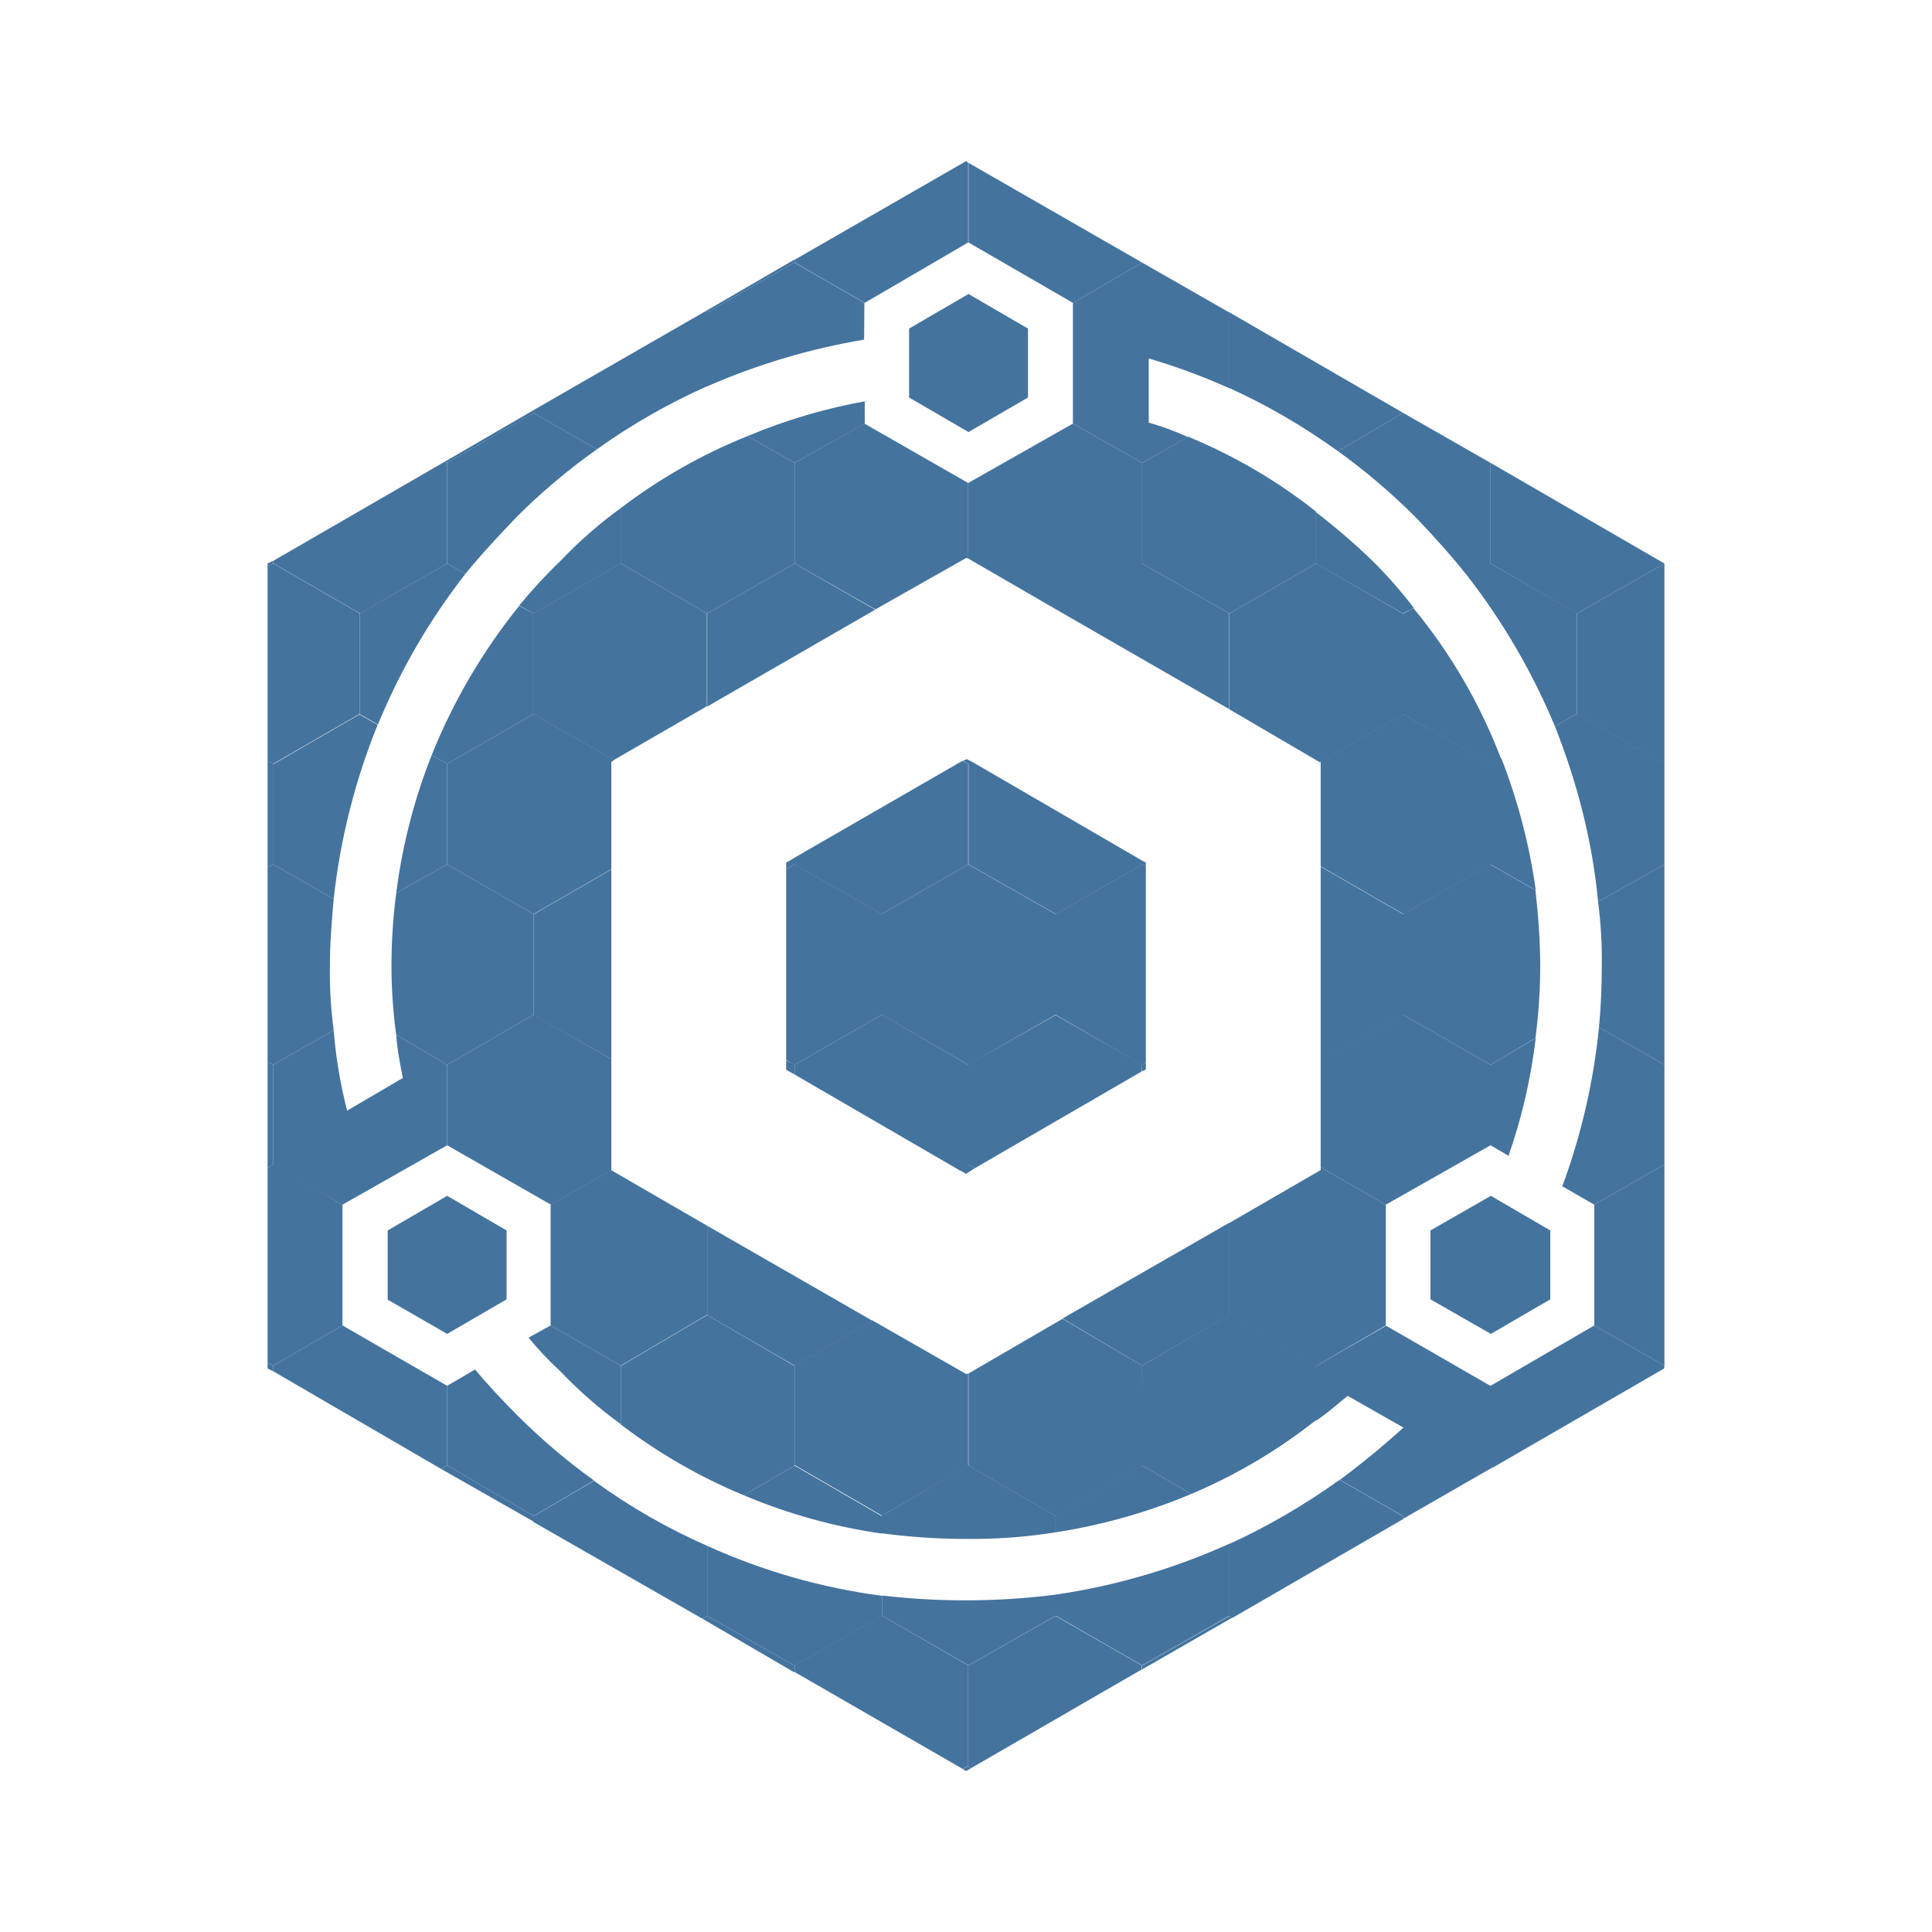
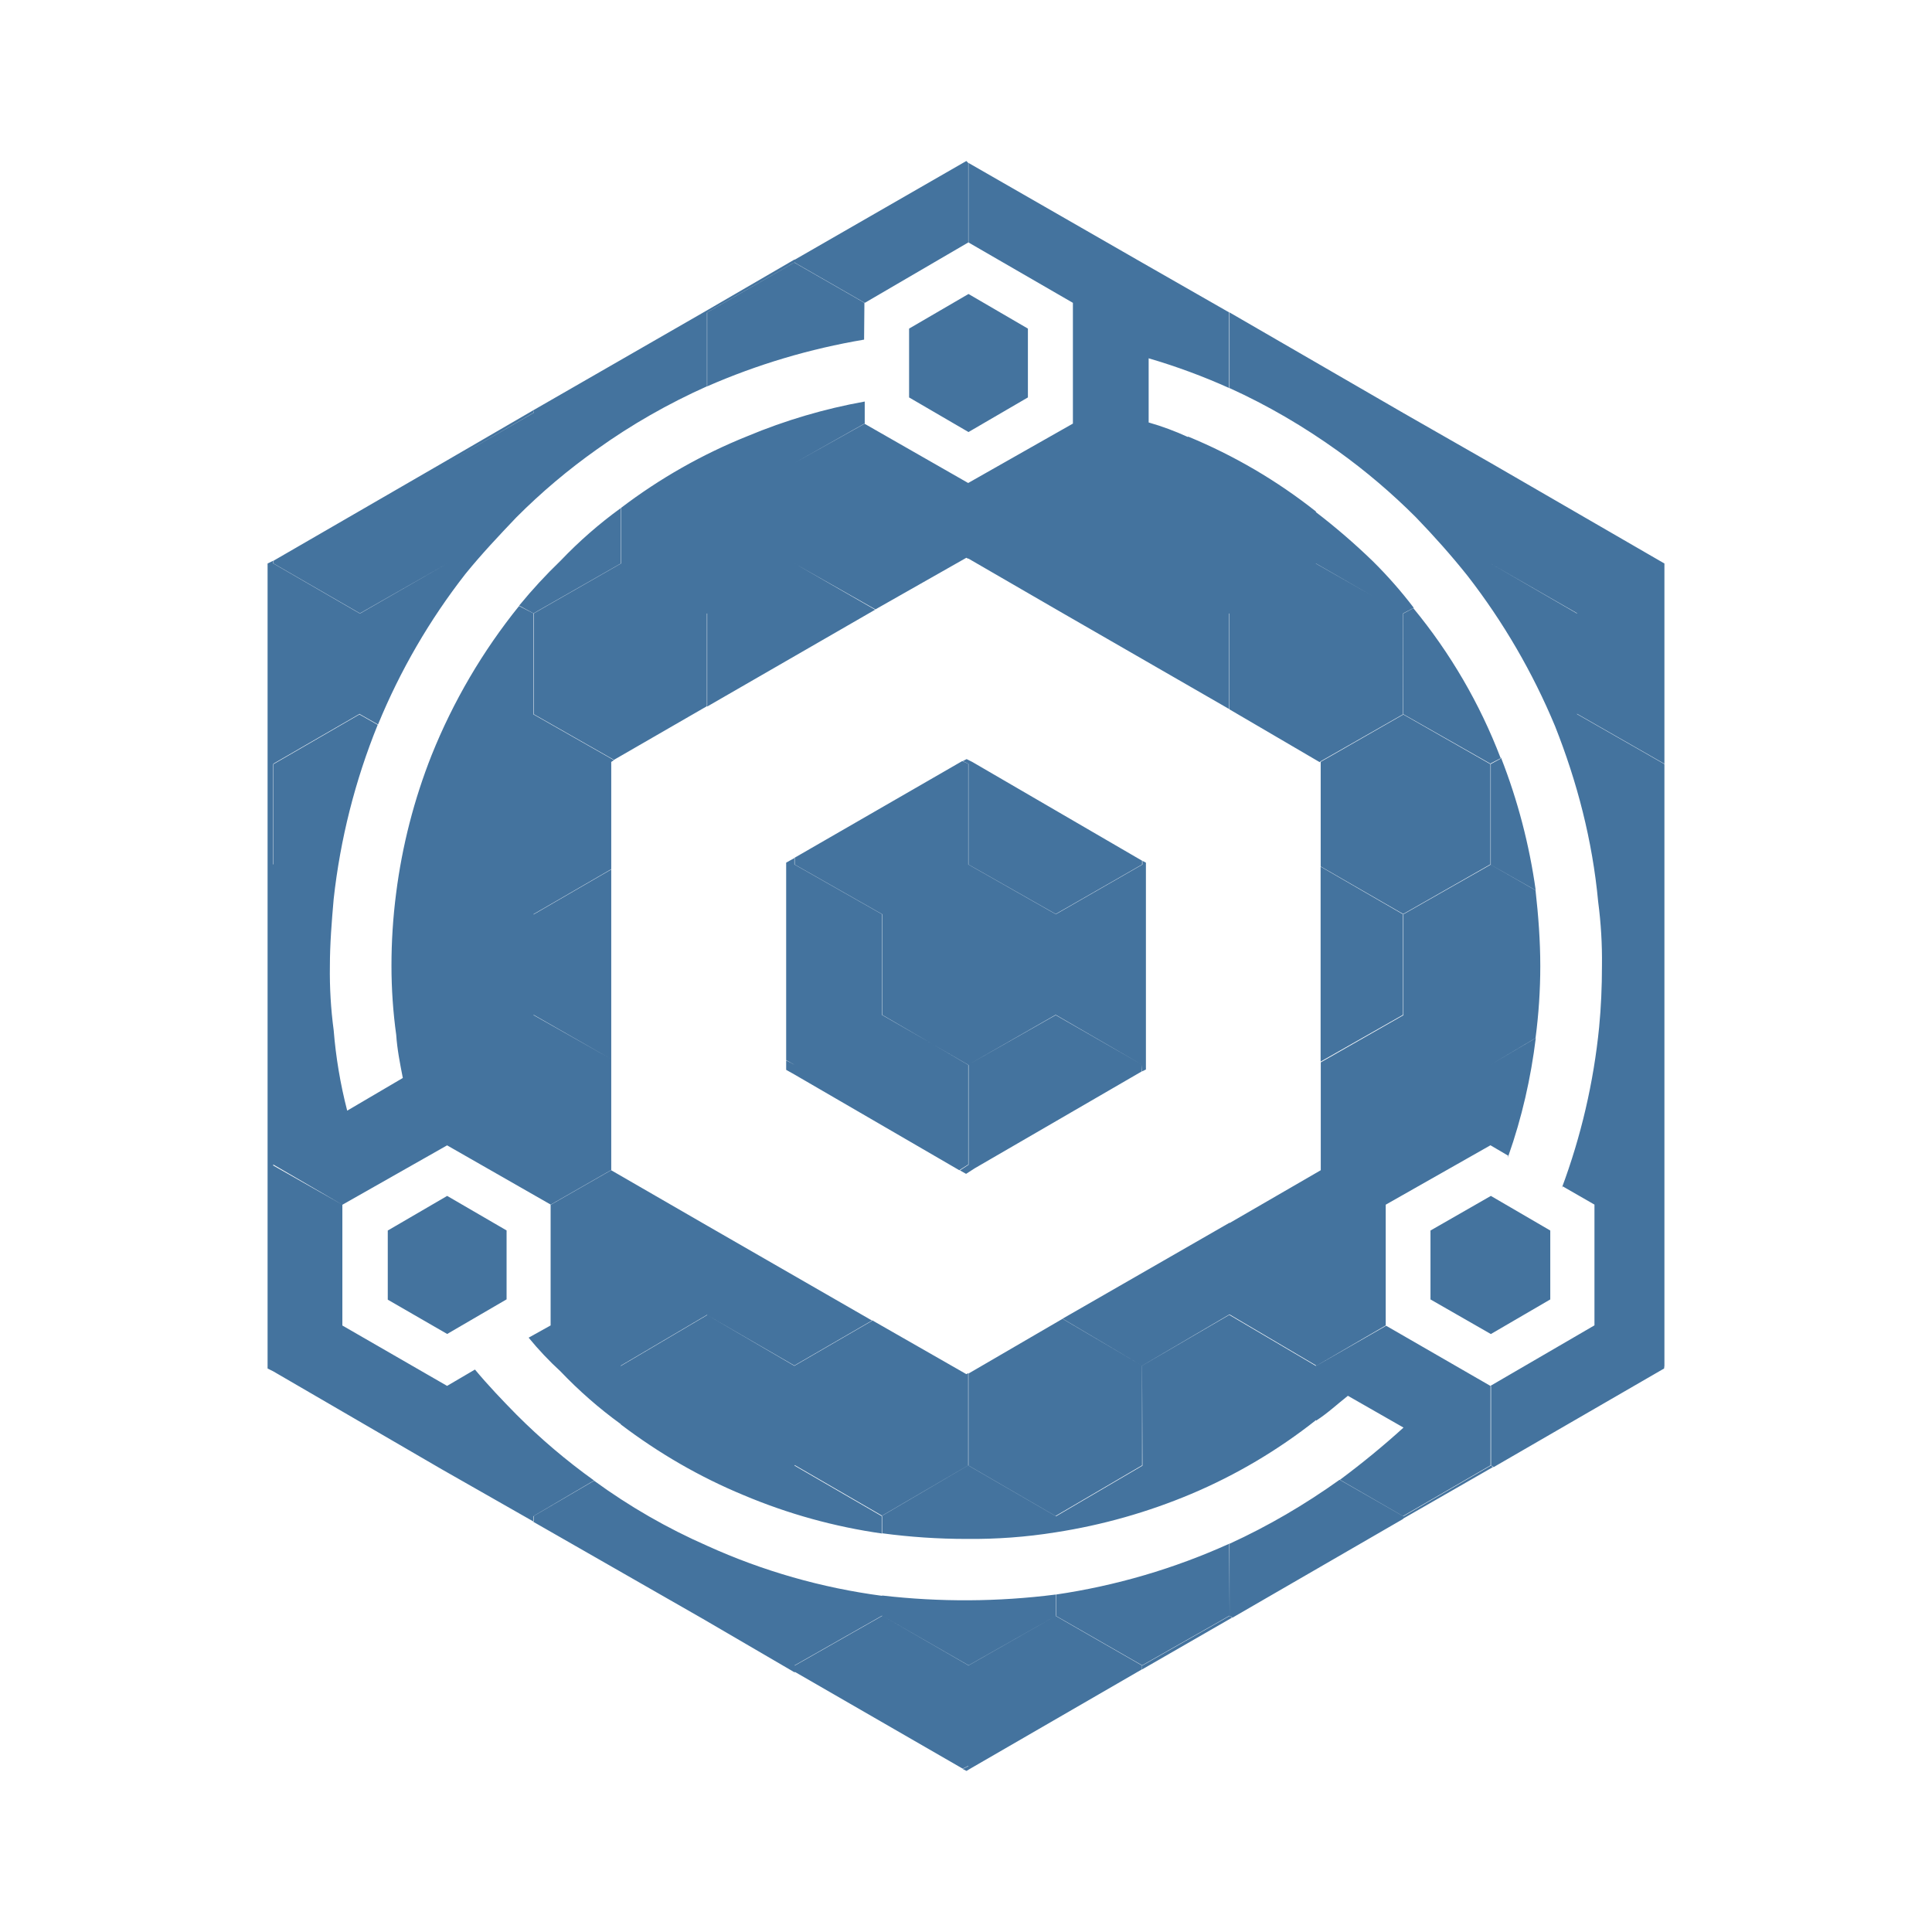
- <svg xmlns="http://www.w3.org/2000/svg" width="24" height="24" fill="#44739e" viewBox="0 0 24 24">
-   <path d="m3.395 16.965-.071-.035V17l.071.035Zm0-2.5v-1.238l-.071-.036v1.321Z" />
-   <path d="m4.254 14.965-.859-.5-.071.047v2.418l.071.035.859-.5Zm1.301 3.238 1.074.629v.07l-1.145-.652Z" />
-   <path d="m4.254 16.465-.859.5v.07l2.089 1.215.071-.047v-.988Zm-.859-5.727v-1.25l-.071-.035v1.32Z" />
-   <path d="m3.324 13.191.071.036.75-.43q-.053-.399-.047-.797c0-.273.023-.559.047-.832l-.75-.43-.071.035Z" />
-   <path d="m3.395 14.477.859.488 1.301-.738v-1l-.633-.372c.012.18.047.356.082.536l-.692.406a5.865 5.865 0 0 1-.167-1l-.75.43Zm2.16 3.726v-.988l.347-.203L5.891 17c.168.203.347.391.523.57.301.301.621.575.965.821l-.75.441Zm1.285-1.738.871.5v.726q-.404-.293-.75-.656a4.008 4.008 0 0 1-.395-.418Zm3.031 4.226-1.086-.617-.058.035 1.144.668Z" />
-   <path d="m8.727 20.109.058-.035v-.871a7.516 7.516 0 0 1-1.406-.808l-.754.441v.07ZM3.395 7v-.035L3.324 7v.035Z" />
-   <path d="M4.469 7.621 3.395 7l-.071.035v2.418l.071.035 1.074-.621Zm-1.074 3.117.75.43a8.12 8.12 0 0 1 .546-2.164l-.226-.129-1.074.621v1.242Zm1.527.356.633-.356v-1.25l-.192-.109a7.082 7.082 0 0 0-.441 1.715" />
-   <path d="m4.922 12.855.633.372 1.074-.622v-1.25l-1.074-.617-.633.356a7.02 7.02 0 0 0-.059.906c0 .285.02.574.059.855m3.863 2.372v1.105l-1.074.633-.871-.5v-1.5l.75-.43Zm0 4.847 1.086.617 1.086-.617v-.25a7.686 7.686 0 0 1-2.172-.621Zm2.172-1.023v-.215l-1.086-.629-.633.367a6.917 6.917 0 0 0 1.719.477" />
-   <path d="m6.629 12.605-1.074.622v1l1.289.738.75-.43v-1.379Zm4.328 7.465-1.086.618v.082l2.086 1.203.07-.035v-1.25Zm-1.719-1.496.633-.367v-1.238l-1.086-.633-1.074.633v.726c.469.356.98.653 1.527.879m2.789 3.367-.07.036.047.023.058-.035ZM5.555 5.75l-.035-.012-2.122 1.227V7l1.075.621L5.555 7Z" />
-   <path d="M4.469 8.871 4.695 9a7.93 7.93 0 0 1 1.086-1.871L5.555 7l-1.086.621Zm.894.508.192.109 1.074-.617v-1.25l-.18-.094a7.253 7.253 0 0 0-1.086 1.852" />
-   <path d="M7.594 10.797V9.465l.035-.024-1-.57-1.074.617v1.25l1.074.617Zm4.433 7.406v-1.144l-.023.011-1.168-.668-.965.559v1.238l1.086.629Zm-4.433-5.047v-2.355l-.965.558v1.25Zm3.363 6.914 1.074.618 1.086-.618v-.261a8.925 8.925 0 0 1-2.16.011Zm2.156-1.035v-.203l-1.086-.629-1.074.629v.215c.348.047.699.07 1.051.07.371.004.742-.023 1.109-.082" />
-   <path d="m9.871 16.965.965-.559-2.051-1.179v1.109Zm4.317 3.726-1.075-.617-1.086.617v1.25l.035.024 2.122-1.227v-.047ZM5.555 5.75l1.074-.621v-.035l-1.109.644Z" />
-   <path d="m5.555 7 .226.129c.203-.25.418-.477.633-.703a7.65 7.65 0 0 1 1-.844l-.789-.453-1.07.621Zm.894.523.18.098L7.715 7v-.691q-.404.293-.75.656a6.36 6.36 0 0 0-.516.558" />
-   <path d="M8.785 7.621 7.711 7l-1.086.621v1.25l1 .57 1.156-.668V7.621Zm6.488 12.453-1.085.617v.047l1.121-.644Zm-1.085-3.109-.989-.582-1.168.679v1.145l1.086.629 1.074-.629Z" />
-   <path d="m13.113 20.07 1.075.618 1.085-.618v-.894a8.064 8.064 0 0 1-2.16.633Zm1.684-1.511-.609-.356-1.075.629v.203a7.161 7.161 0 0 0 1.684-.476M6.625 5.129l.789.453c.43-.309.891-.57 1.371-.785v-.918l-.023-.012-2.133 1.227ZM7.711 7l1.074.621L9.871 7V5.75l-.586-.332a6.744 6.744 0 0 0-1.574.894Z" />
-   <path d="m15.273 20.074.036.024 2.121-1.227v-.035l-.789-.453c-.43.308-.891.578-1.371.797ZM9.871 7l-1.086.621v1.156l2.086-1.203Zm4.317 9.965 1.085-.633v-1.144l-2.074 1.191Z" />
-   <path d="m14.188 18.203.609.356a6.704 6.704 0 0 0 1.551-.918v-.68l-1.075-.633-1.085.637ZM8.785 3.879l1.086-.621v-.035l-1.109.644Zm.5 1.539.586.332.871-.488v-.274l.047-.011a6.955 6.955 0 0 0-1.504.441m1.453-1.656-.871-.5-1.086.621v.918a8.285 8.285 0 0 1 1.953-.582Zm5.907 14.621.789.453 1.086-.629v-.988l-1.301-.75-.871.5v.679c.144-.093.261-.203.394-.308l.692.394c-.25.227-.516.446-.789.649" />
-   <path d="m18.516 18.203-1.086.629v.035l1.121-.644ZM12.004 6.93l.023.011V6l-1.289-.738-.867.488V7l1.004.57Zm5.211 9.535v-1.5l-.809-.465v.035l-1.133.656v1.145l1.075.633ZM12.027 3.012v-.989L12.004 2 9.871 3.227v.035l.871.5Z" />
-   <path d="m12.027 6 1.301-.738.86.488V7l-1.028.594-1.133-.656Zm8.649 10.965-.871-.5-1.289.75v.988l.035.024L20.672 17Zm-3.242-4.356v-1.25l-1.028-.593v2.429Zm-2.161-4.988L14.188 7l-1.028.594 2.11 1.215V7.621Z" />
-   <path d="M18.516 14.227v-1l-1.086-.622-1.024.583V14.5l.809.465ZM13.328 3.762l.86-.5 1.085.621v.941a7.674 7.674 0 0 0-1.003-.371v.797c.168.047.332.109.488.18l-.57.32-.86-.488Zm5.402 10.621c.172-.481.286-.981.348-1.488l-.562.332v1l.226.132Zm1.075.582.871-.5v-1.238l-.813-.465a7.968 7.968 0 0 1-.465 2l.012-.024ZM16.348 7l-1.075.621v1.191l1.122.657 1.039-.594v-1.25Z" />
-   <path d="m14.188 3.262-2.157-1.239v.989l1.297.75Zm4.332 7.476v-1.25l-1.086-.617-1.039.594h.011v1.297l1.028.593ZM14.188 7l1.085.621L16.348 7v-.645a6.63 6.63 0 0 0-1.586-.929l-.574.324Z" />
-   <path d="m17.43 12.605 1.086.622.558-.332c.039-.297.059-.594.059-.895 0-.313-.024-.629-.059-.941l-.562-.321-1.082.617Zm2.433.157.813.465v-2.489l-.824.465q.052.399.046.797c0 .262-.011.512-.035.762M16.344 7l1.086.621.132-.07a5.542 5.542 0 0 0-.511-.582 8.103 8.103 0 0 0-.703-.606V7Zm1.886.156L18.516 7V5.75l-1.086-.621-.809.476c.344.247.668.524.965.821.226.234.441.476.644.73m2.446 6.071v1.25ZM17.43 8.871l1.086.621.129-.07a6.667 6.667 0 0 0-1.086-1.867l-.129.07Zm1.886.152.274-.156v-1.25L18.516 7l-.286.156a8.16 8.16 0 0 1 1.086 1.867" />
-   <path d="m16.621 5.605.809-.476-2.16-1.25v.941c.476.215.929.481 1.351.785m1.895 5.133.562.321a7.276 7.276 0 0 0-.43-1.645l-.132.07Zm1.336.465.824-.465v-1.25l-1.086-.621-.274.156c.274.692.465 1.418.536 2.18m-.262-3.582L20.676 7l-2.16-1.25V7Z" />
-   <path d="M19.59 7.621v1.25l1.086.621V7Zm1.086 6.844-.871.5v1.5l.871.5ZM9.871 13.227v.121l-.105-.059v-.117Zm1.086-.622-1.086.622-.105-.059v-2.371l.105-.059 1.086.617Zm1.07 1.86-.109.07.082.047.109-.07Z" />
-   <path d="m10.957 12.605-1.086.622v.121l2.051 1.191.109-.07V13.23Z" />
-   <path d="m14.188 13.227-1.075-.618-1.086.618v1.238l.082.047 2.075-1.203Zm-1.075-1.872-1.086-.617-1.074.617v1.25l1.074.622 1.086-.622Zm1.121-.593-.046-.024-1.075.617v1.25l1.075.622.046-.024Z" />
-   <path d="M14.188 13.227v.082l.046-.024v-.082Zm-4.317-2.489v-.082l-.105.059v.082Z" />
-   <path d="M12.027 9.488v1.25l-1.074.617-1.086-.617v-.082l2.086-1.203Zm.004 0-.07-.035.047-.023.07.035Zm2.157 1.203-2.11-1.226-.047.023v1.25l1.086.617 1.074-.617v-.047Z" />
-   <path d="M14.234 10.762v-.047l-.046-.024v.047Zm-1.464-6.68-.739-.43-.738.43v.856l.738.429.739-.429Zm6.488 11.203-.738-.43-.75.43v.856l.75.429.738-.429Zm-12.965 0-.738-.43-.739.43v.86l.739.425.738-.429Z" />
+ <svg xmlns="http://www.w3.org/2000/svg" fill="#44739e" viewBox="0 0 24 24">
+   <path d="M12.004 2 9.871 3.227v-.004l-1.109.644L6.629 5.094v.035l-1.074.621 1.07-.621.004-.035-1.109.644-2.121 1.227V7l1.072.619L5.555 7l-1.082.621-.002-.002-.002.002-1.074-.621v-.035L3.324 7v10l.07.035L5.484 18.25l1.141.65v-.064l.004-.002v-.002l.75-.441a7.7 7.7 0 0 1-.965-.82c-.172-.175-.349-.36-.514-.558l-.346.203-1.301-.75v-1.5l-.859-.488v-.012l.859.5 1.301-.738 1.287.736.748-.428.002.002.002-.002v-1.379l-.965-.547v-.004l.965.551v-2.356l-.965.559v-.004l.965-.559V9.465l.035-.023-.002-.002-.002.002-.998-.568-.002-.002v-1.25l.002-.002-.178-.092a7.25 7.25 0 0 0-1.086 1.852 7.08 7.08 0 0 0-.441 1.715A7 7 0 0 0 4.863 12c0 .285.02.575.059.856.012.18.047.355.082.535l-.691.406a5.87 5.87 0 0 1-.168-1A5.4 5.4 0 0 1 4.098 12c0-.273.023-.559.047-.832a8.12 8.12 0 0 1 .547-2.164l-.227-.129-1.07.619v1.244h-.004V9.496l.004-.002v-.006l1.074-.621v.004l.227.129a7.93 7.93 0 0 1 1.086-1.871c.203-.25.418-.477.633-.703a7.65 7.65 0 0 1 1-.844c.429-.308.889-.569 1.367-.783v-.916l.004-.002v-.002l1.086-.621v.004l.871.5 1.285-.75v-.988ZM8.785 3.881v.916l-.004.002v.002a8.3 8.3 0 0 1 1.953-.582l.004-.457-.871-.5zM6.627 7.619 7.711 7v-.688a5.46 5.46 0 0 0-.746.652 6.4 6.4 0 0 0-.516.559zm1 1.82 1.154-.666V7.621h.004v1.156l2.086-1.203-1-.574 1.004.57 1.129-.641.023.012v-.004l1.133.656 2.109 1.215V7.621h.004v1.191l1.121.656.008-.004h-.008l1.037-.592-.002-.002v-1.246l.002-.002-.002-.002.133-.07a5.5 5.5 0 0 0-.512-.582 8.1 8.1 0 0 0-.703-.606v-.008a6.63 6.63 0 0 0-1.586-.93l-.006.004a3.4 3.4 0 0 0-.486-.18v-.797a7.7 7.7 0 0 1 1.004.371v-.002l-.004-.002V3.881l-1.082-.619-2.156-1.238v.988l1.297.75v1.5L12.027 6l-1.287-.736-.869.486.867-.488.002.002.002-.002v-.274a6.96 6.96 0 0 0-1.457.43 6.74 6.74 0 0 0-1.57.891V7l-1.086.621v1.25zm7.643-5.559.004.002v.939c.475.215.926.48 1.348.783.344.247.668.523.965.82.226.234.442.476.645.731a8.16 8.16 0 0 1 1.086 1.867c.274.692.464 1.418.535 2.18a5.5 5.5 0 0 1 .047.797c0 .262-.011.512-.035.762a7.97 7.97 0 0 1-.465 2l.012-.024.395.227v1.5l-1.289.75v.002l.004.002v.986l.031.018-.004.002.004.002L20.672 17l.004-.035V9.492l-1.086-.621v-.004l1.086.621V7l-2.16-1.25-1.086-.621-2.16-1.25zm3.277 14.344-.027-.018-1.086.629-.004-.002v.002l-.789-.453c-.429.307-.888.576-1.367.795v.896l.035.019-.004.002.004.002 2.121-1.227v-.004zm-3.242 1.871-.031-.021-1.086.617v.047zm-1.117.596-1.074-.617-1.086.617v-.004l-1.07-.617v.004l-1.086.617v-.004l1.086-.617 1.074.617 1.082-.613.002-.002-.002-.002v-.262a8.93 8.93 0 0 1-2.156.012v.004a7.69 7.69 0 0 1-2.172-.621 7.5 7.5 0 0 1-1.406-.809l-.75.439v.068l-.004-.002v.006l2.102 1.203 1.145.668v-.008l2.086 1.203.07-.035v.004l-.07.035.047.024.059-.035 2.121-1.227v-.047zm-1.072-.619 1.072.615 1.086-.617-.004-.891.004-.002v-.002a8.06 8.06 0 0 1-2.156.633v.262zm4.314-1.238v-.002l1.086-.629v-.986l-1.297-.748-.871.5-1.074-.633v-.004l-1.086.633.004 1.242-1.074.629-1.086-.629v-.002l-.004-.002-1.074.629v.002l.004.002v.211a7.85 7.85 0 0 0 1.047.07c.371.004.742-.023 1.109-.082a7.16 7.16 0 0 0 1.684-.477 6.7 6.7 0 0 0 1.551-.918v.008c.144-.093.262-.204.395-.309l.691.395c-.25.227-.516.445-.789.648zm-6.473.213c-.001-0-.003 0-.004 0v-.213l-1.082-.627v-.008l1.086.629 1.07-.625v-1.145l-.023.012-1.168-.668-.004.002.004.002-.965.559v.004l-1.086-.633-1.074.633v-.004l1.074-.633v.004l1.086.629v-.004l.961-.557-2.047-1.178-1.193-.689-.748.428-.002-.002-.002.002v1.5l-.273.152a4 4 0 0 0 .395.418q.346.363.75.656v.004c.469.356.98.653 1.527.879a6.92 6.92 0 0 0 1.719.476zm1.074-.842 1.082.627 1.074-.629V16.965l-.988-.582-1.168.68zm2.156-1.24 1.086-.637 1.074.633v.008l.867-.504v-1.5l1.301-.738.223.131c.167-.473.279-.965.34-1.463l-.562.332.559-.332c.039-.297.059-.594.059-.894 0-.313-.024-.629-.059-.941l-.557-.318h-.002l-1.082.615-.002-.002-.002.002v.002l.004.002v1.25l-1.027.586v1.34l-1.133.656v-.004l-2.074 1.192zm3.242-5.607-1.024-.592v2.422l1.024-.582zm.002-.004 1.08-.615.004.002v-1.248l-1.082-.617-1.031.59h.004v1.297zm.002-2.478v-.004l-.002.002zm0-.004 1.082.615v-.002l.127-.066.002.004-.125.068v1.248l-.002.002.56.318a7.28 7.28 0 0 0-.43-1.645l-.006.002a6.67 6.67 0 0 0-1.084-1.861l-.127.068.002.002zm1.086.619v-.002l-.004-.002v.006zm.219 4.867c-.003.009-.005.017-.008.025l.012-.024zM12.031 3.652l-.738.43v.855l.738.43.738-.43v-.855ZM16.344 7h.004l.703.404zm2.172 0 1.074.617v.004zm-6.508 2.43-.047.024.07.035v1.25l1.084.615 1.072-.615v-.047l-2.109-1.227Zm2.18 1.262.004.002v-.002zm.004.002v.045l-.002.002-1.072.615-.002-.002-.002.002-1.086-.617v-1.25l-.074-.035-2.086 1.203v.002l.004-.002v.082l1.086.617v1.25l.621.361.449.26 1.086-.621 1.074.621v.082l.047-.023v-2.57zm-.004 2.533-1.074-.617-1.086.617v.002l.004.002v1.238l-.107.07.076.043.109-.07 2.074-1.203zm-2.16.002-.449-.262-.623-.359-.002-.002v-1.25l-1.086-.617v-.08l-.102.057v2.453l.105.059-.105-.055v.117l.105.059 2.051 1.191-.004-.004.11-.07zm-6.473 1.627-.738.43v.859l.738.426.738-.43v-.856zm12.965 0-.75.43v.856l.75.43.738-.43v-.856z" />
</svg>
